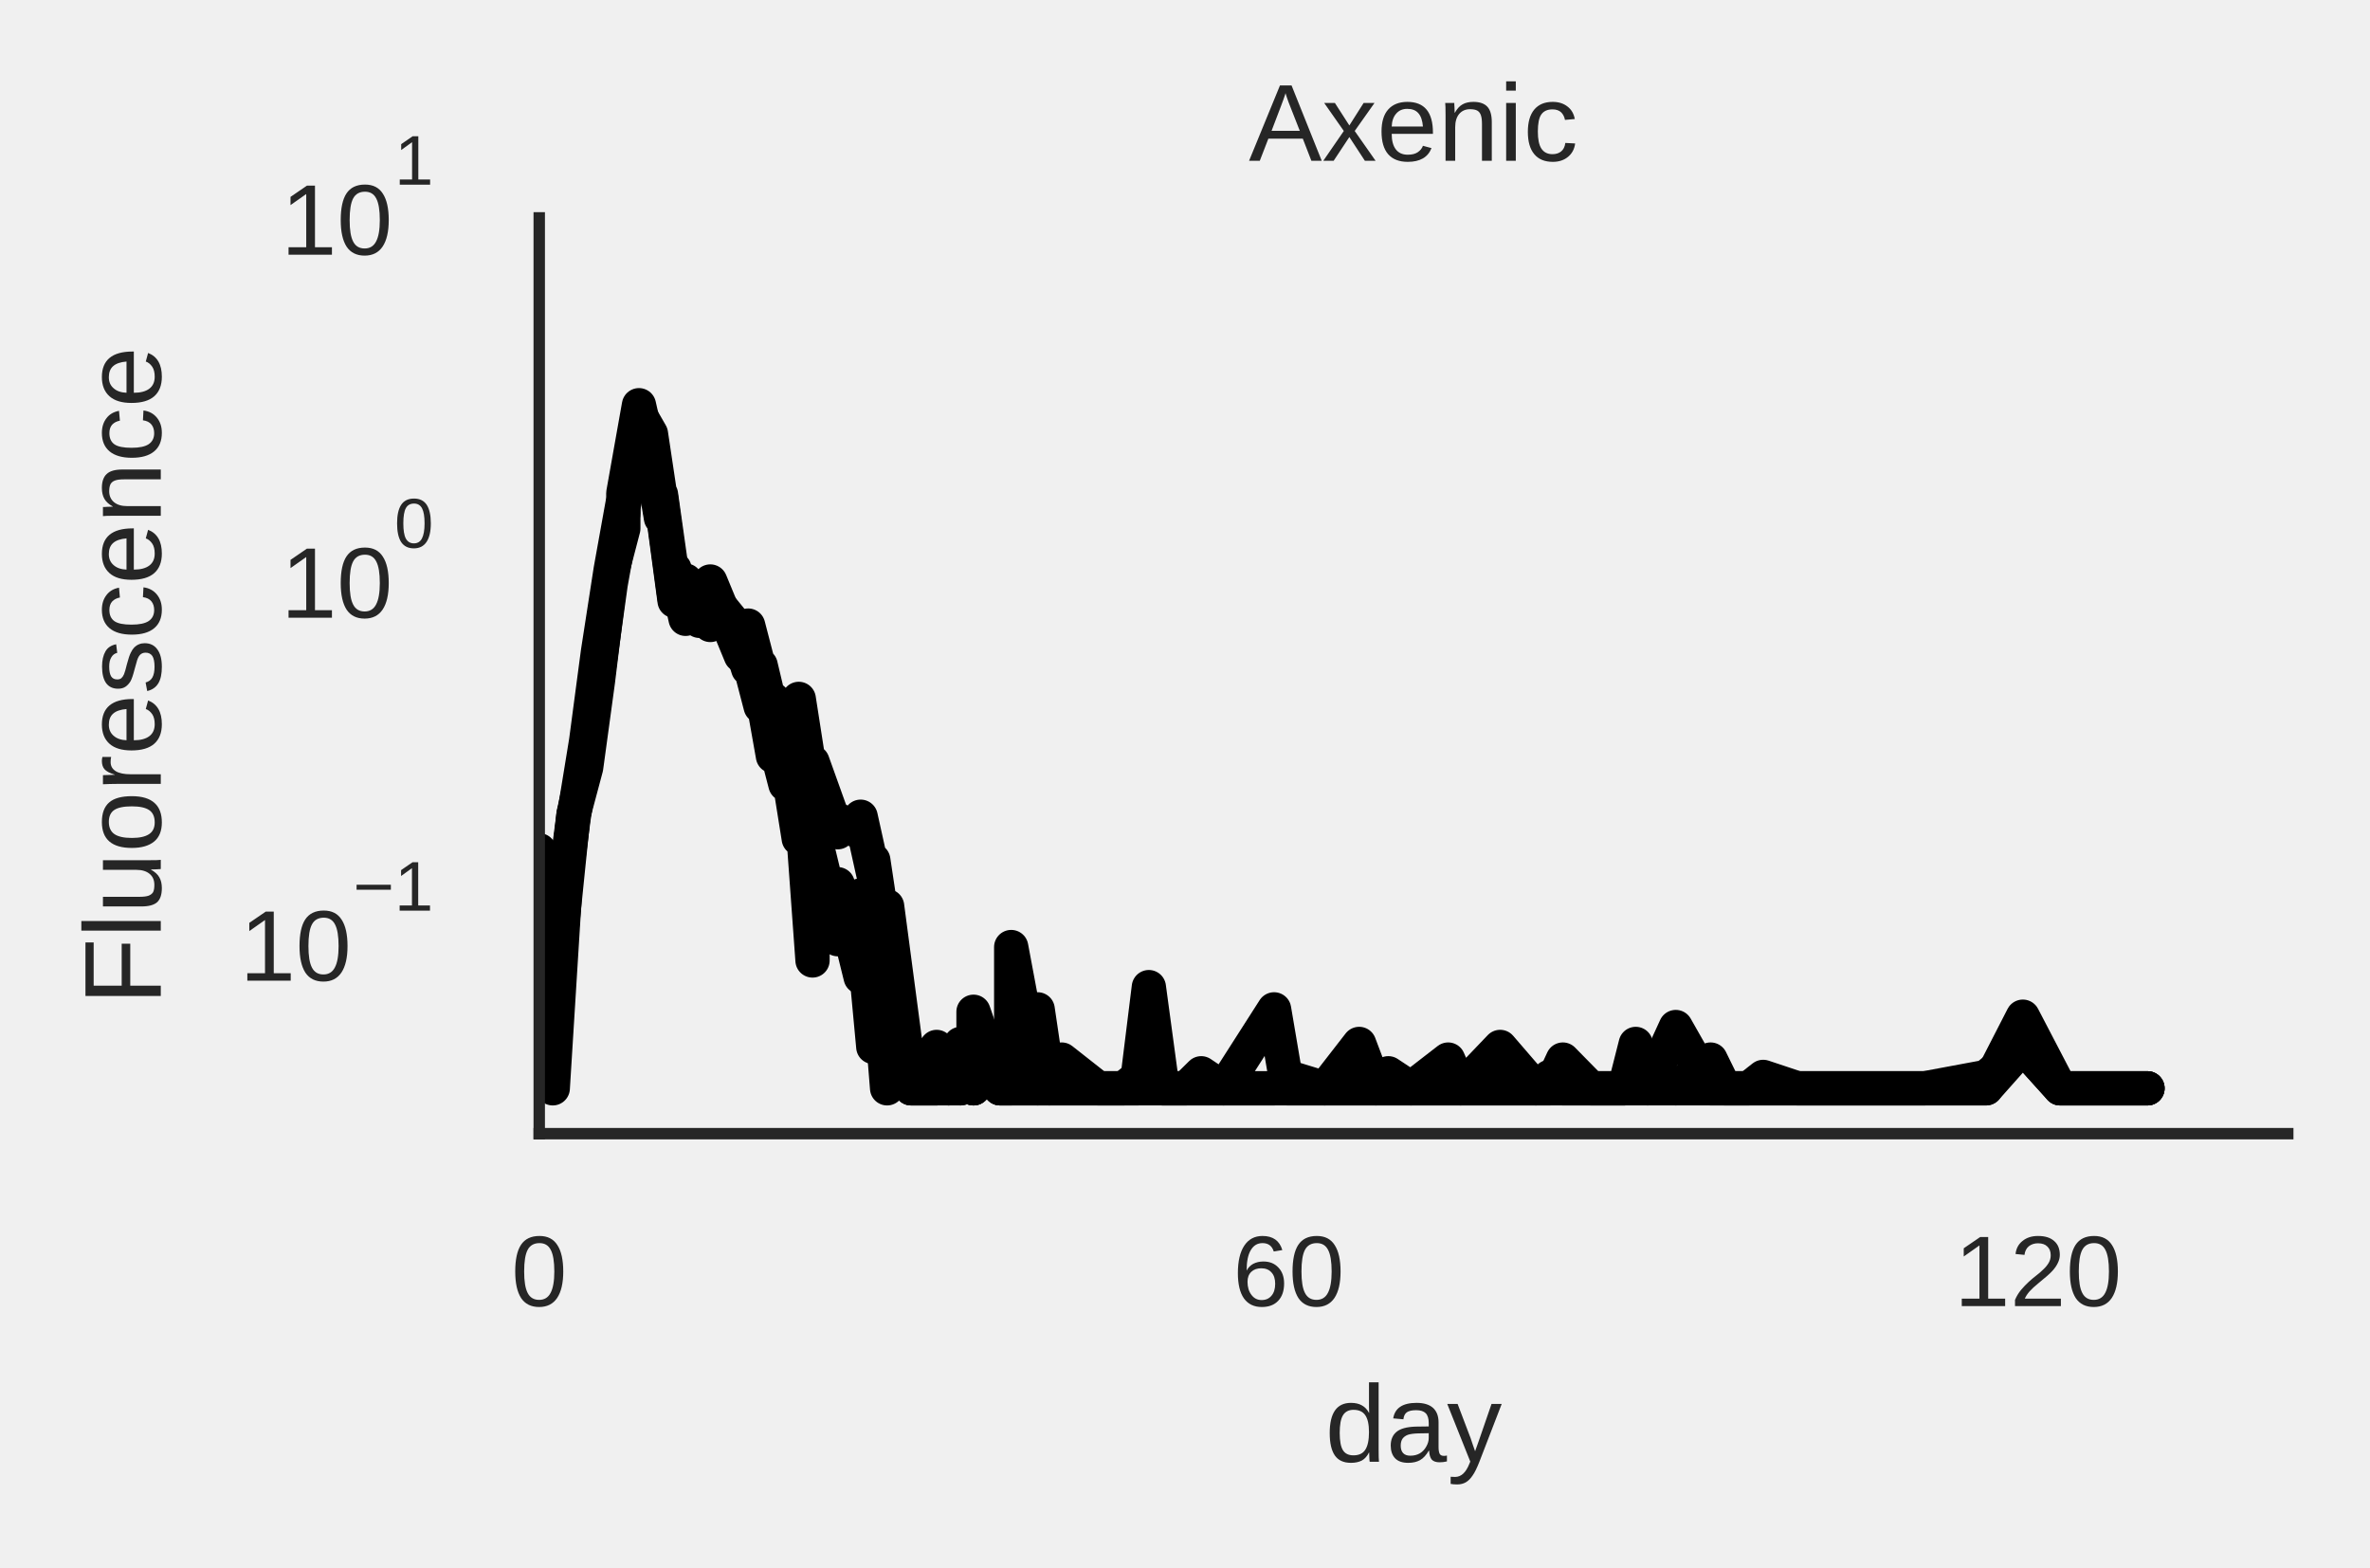
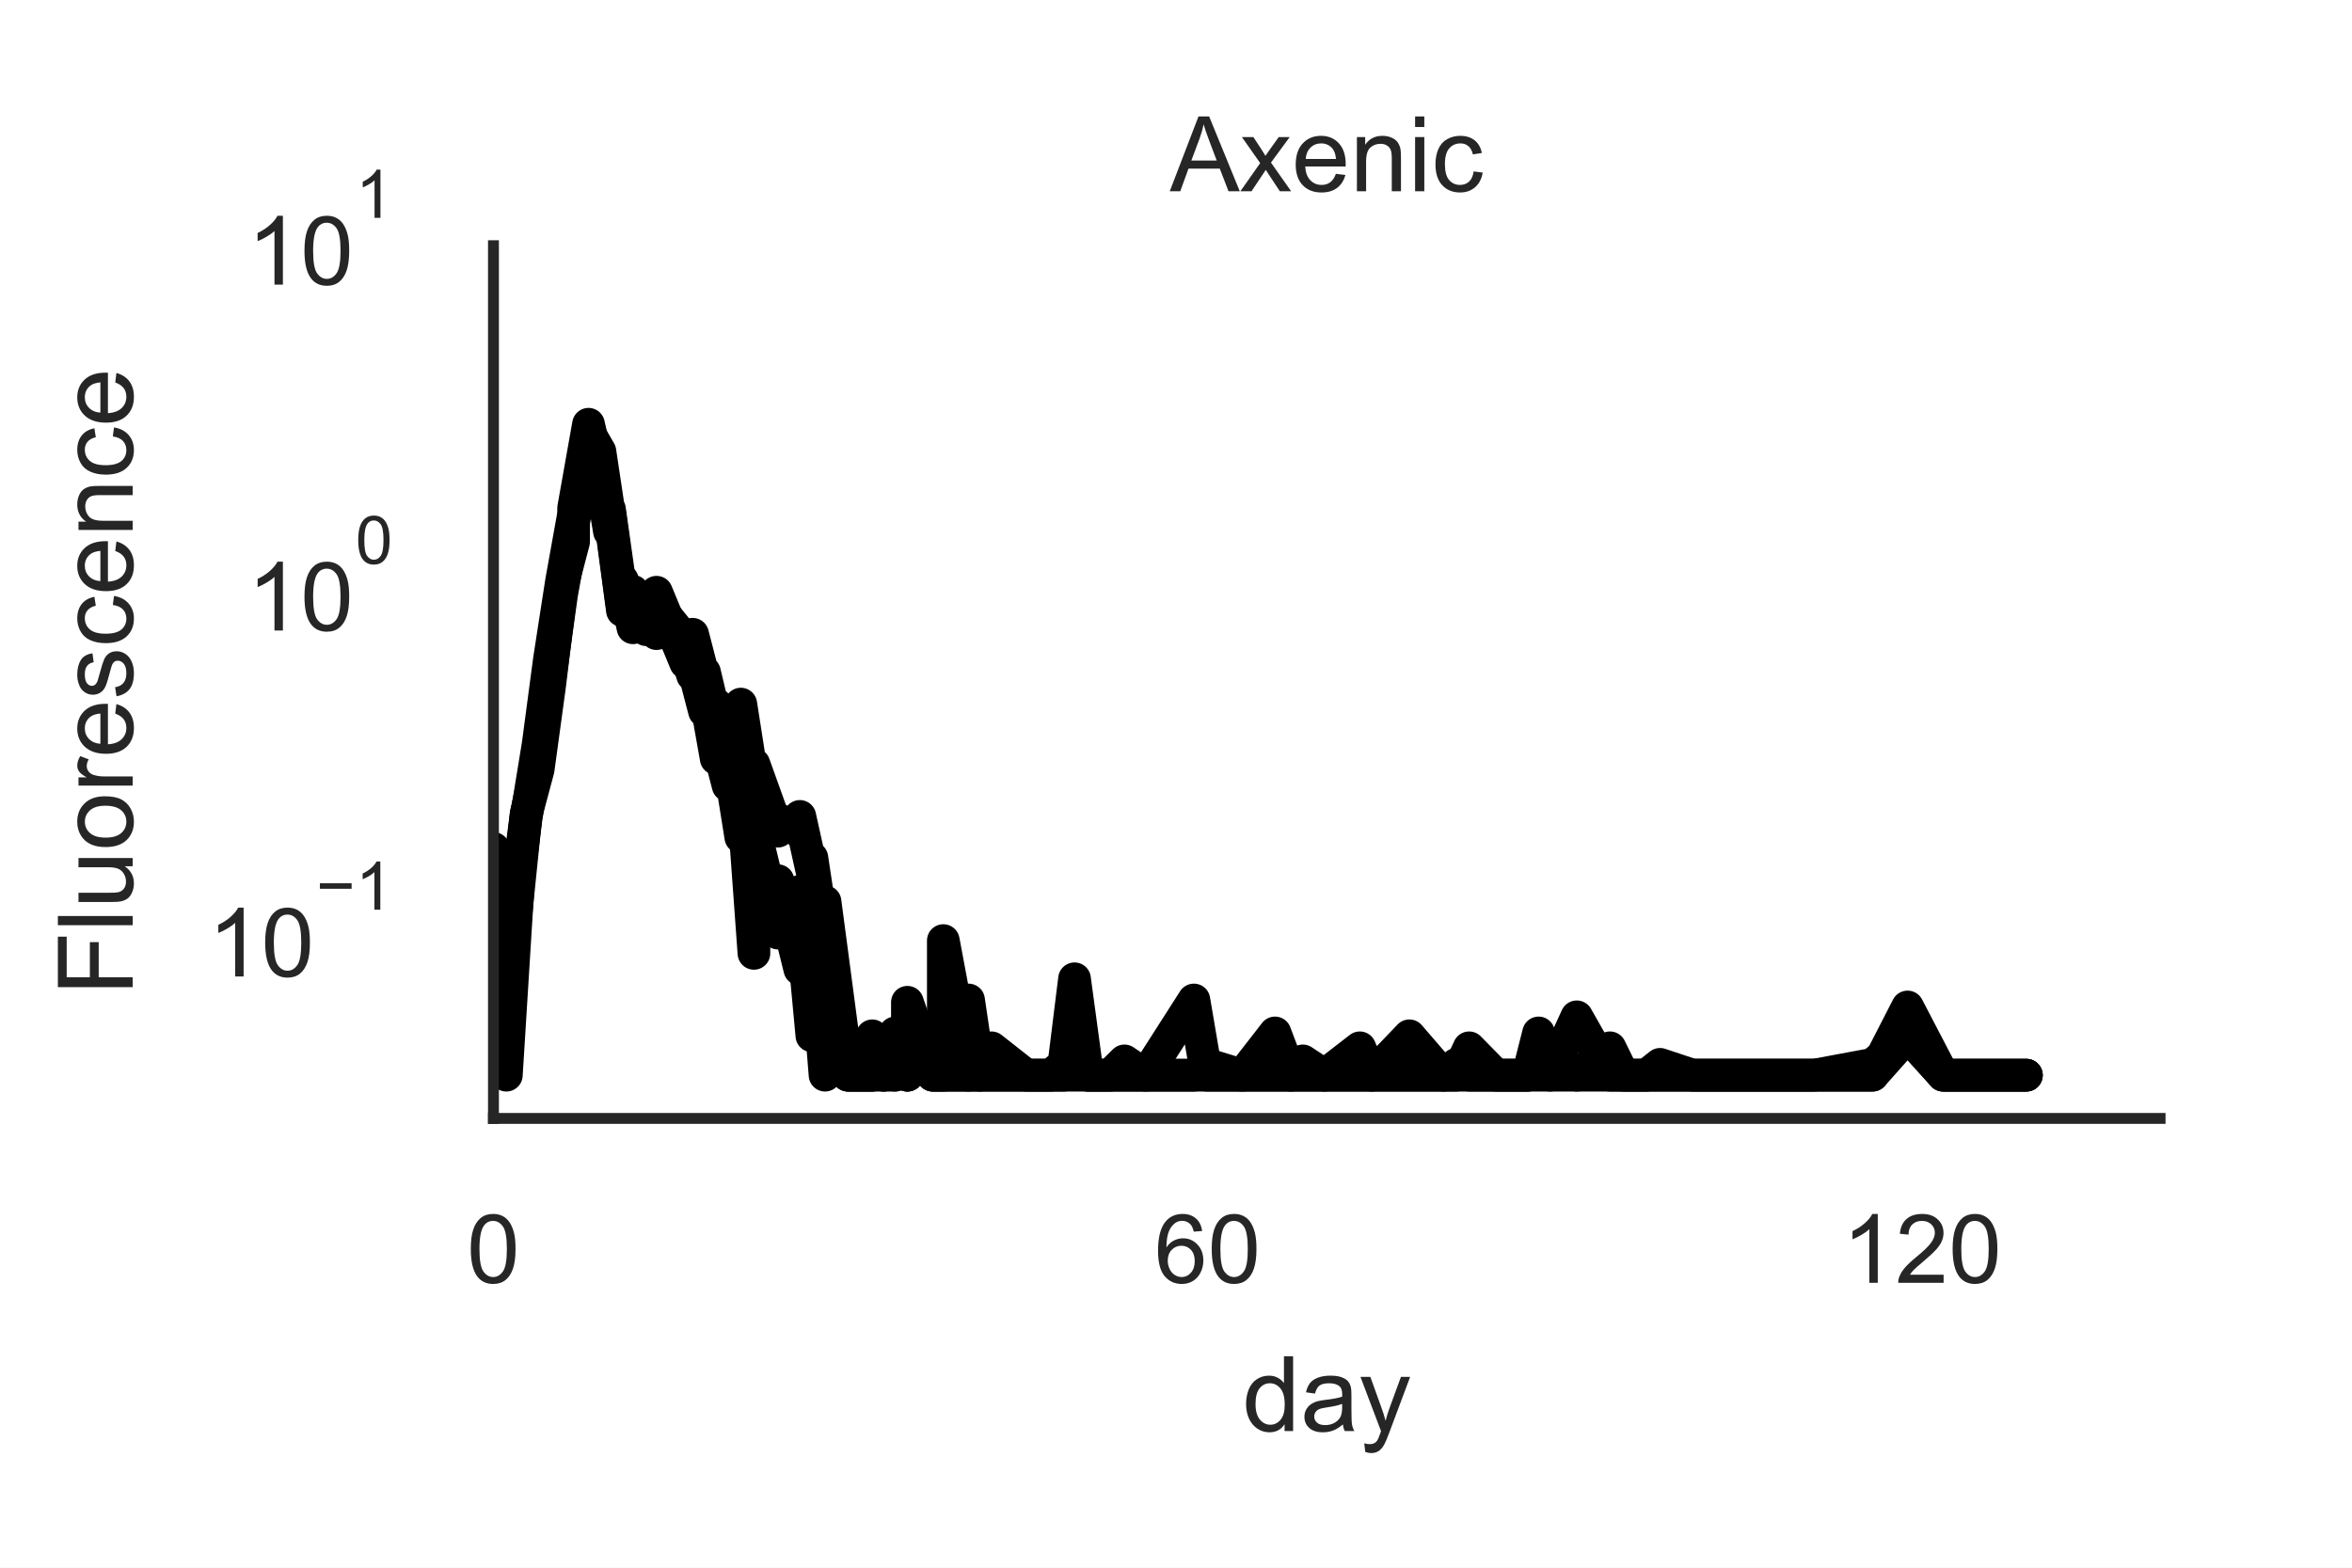
- <svg xmlns="http://www.w3.org/2000/svg" width="207.461pt" height="137.175pt" viewBox="0 0 207.461 137.175" version="1.1">
+ <svg xmlns="http://www.w3.org/2000/svg" xmlns:xlink="http://www.w3.org/1999/xlink" width="216pt" height="144pt" viewBox="0 0 216 144" version="1.1">
  <defs>
    <style type="text/css">*{stroke-linejoin: round; stroke-linecap: butt}</style>
  </defs>
  <g id="figure_1">
    <g id="patch_1">
-       <path d="M 0 137.175  L 207.461 137.175  L 207.461 0  L 0 0  L 0 137.175  z " style="fill: none" />
+       <path d="M 0 144  L 216 144  L 216 0  L 0 0  z " style="fill: #ffffff" />
    </g>
    <g id="axes_1">
      <g id="patch_2">
-         <path d="M 47.203 99.236  L 200.261 99.236  L 200.261 19.072  L 47.203 19.072  L 47.203 99.236  z " style="fill: none" />
+         <path d="M 45.318 102.732  L 198.376 102.732  L 198.376 22.568  L 45.318 22.568  z " style="fill: #ffffff" />
      </g>
      <g id="matplotlib.axis_1">
        <g id="xtick_1">
          <g id="text_1">
-             <text style="fill: #262626; font: 8.8px 'Arial', 'DejaVu Sans', 'Liberation Sans', 'Bitstream Vera Sans', sans-serif; text-anchor: middle" x="47.203" y="114.334" transform="rotate(-0 47.2035 114.3344)">0</text>
+             <g style="fill: #262626" transform="translate(42.87119 117.8309) scale(0.088 -0.088)">
+               <defs>
+                 <path id="ArialMT-30" d="M 266 2259  Q 266 3072 433 3567  Q 600 4063 929 4331  Q 1259 4600 1759 4600  Q 2128 4600 2406 4451  Q 2684 4303 2865 4023  Q 3047 3744 3150 3342  Q 3253 2941 3253 2259  Q 3253 1453 3087 958  Q 2922 463 2592 192  Q 2263 -78 1759 -78  Q 1097 -78 719 397  Q 266 969 266 2259  z M 844 2259  Q 844 1131 1108 757  Q 1372 384 1759 384  Q 2147 384 2411 759  Q 2675 1134 2675 2259  Q 2675 3391 2411 3762  Q 2147 4134 1753 4134  Q 1366 4134 1134 3806  Q 844 3388 844 2259  z " transform="scale(0.015625)" />
+               </defs>
+               <use xlink:href="#ArialMT-30" />
+             </g>
          </g>
        </g>
        <g id="xtick_2">
          <g id="text_2">
-             <text style="fill: #262626; font: 8.8px 'Arial', 'DejaVu Sans', 'Liberation Sans', 'Bitstream Vera Sans', sans-serif; text-anchor: middle" x="112.8" y="114.334" transform="rotate(-0 112.7997 114.3344)">60</text>
+             <g style="fill: #262626" transform="translate(106.0206 117.8309) scale(0.088 -0.088)">
+               <defs>
+                 <path id="ArialMT-36" d="M 3184 3459  L 2625 3416  Q 2550 3747 2413 3897  Q 2184 4138 1850 4138  Q 1581 4138 1378 3988  Q 1113 3794 959 3422  Q 806 3050 800 2363  Q 1003 2672 1297 2822  Q 1591 2972 1913 2972  Q 2475 2972 2870 2558  Q 3266 2144 3266 1488  Q 3266 1056 3080 686  Q 2894 316 2569 119  Q 2244 -78 1831 -78  Q 1128 -78 684 439  Q 241 956 241 2144  Q 241 3472 731 4075  Q 1159 4600 1884 4600  Q 2425 4600 2770 4297  Q 3116 3994 3184 3459  z M 888 1484  Q 888 1194 1011 928  Q 1134 663 1356 523  Q 1578 384 1822 384  Q 2178 384 2434 671  Q 2691 959 2691 1453  Q 2691 1928 2437 2201  Q 2184 2475 1800 2475  Q 1419 2475 1153 2201  Q 888 1928 888 1484  z " transform="scale(0.015625)" />
+               </defs>
+               <use xlink:href="#ArialMT-36" />
+               <use xlink:href="#ArialMT-30" x="55.615" />
+             </g>
          </g>
        </g>
        <g id="xtick_3">
          <g id="text_3">
-             <text style="fill: #262626; font: 8.8px 'Arial', 'DejaVu Sans', 'Liberation Sans', 'Bitstream Vera Sans', sans-serif; text-anchor: middle" x="178.396" y="114.334" transform="rotate(-0 178.3959 114.3344)">120</text>
+             <g style="fill: #262626" transform="translate(169.1699 117.8309) scale(0.088 -0.088)">
+               <defs>
+                 <path id="ArialMT-31" d="M 2384 0  L 1822 0  L 1822 3584  Q 1619 3391 1289 3197  Q 959 3003 697 2906  L 697 3450  Q 1169 3672 1522 3987  Q 1875 4303 2022 4600  L 2384 4600  L 2384 0  z " transform="scale(0.015625)" />
+                 <path id="ArialMT-32" d="M 3222 541  L 3222 0  L 194 0  Q 188 203 259 391  Q 375 700 629 1000  Q 884 1300 1366 1694  Q 2113 2306 2375 2664  Q 2638 3022 2638 3341  Q 2638 3675 2398 3904  Q 2159 4134 1775 4134  Q 1369 4134 1125 3890  Q 881 3647 878 3216  L 300 3275  Q 359 3922 746 4261  Q 1134 4600 1788 4600  Q 2447 4600 2831 4234  Q 3216 3869 3216 3328  Q 3216 3053 3103 2787  Q 2991 2522 2730 2228  Q 2469 1934 1863 1422  Q 1356 997 1212 845  Q 1069 694 975 541  L 3222 541  z " transform="scale(0.015625)" />
+               </defs>
+               <use xlink:href="#ArialMT-31" />
+               <use xlink:href="#ArialMT-32" x="55.615" />
+               <use xlink:href="#ArialMT-30" x="111.23" />
+             </g>
          </g>
        </g>
        <g id="text_4">
-           <text style="fill: #262626; font: 9.6px 'Arial', 'DejaVu Sans', 'Liberation Sans', 'Bitstream Vera Sans', sans-serif; text-anchor: middle" x="123.732" y="127.955" transform="rotate(-0 123.7324 127.9549)">day</text>
+           <g style="fill: #262626" transform="translate(114.1084 131.4514) scale(0.096 -0.096)">
+             <defs>
+               <path id="ArialMT-64" d="M 2575 0  L 2575 419  Q 2259 -75 1647 -75  Q 1250 -75 917 144  Q 584 363 401 755  Q 219 1147 219 1656  Q 219 2153 384 2558  Q 550 2963 881 3178  Q 1213 3394 1622 3394  Q 1922 3394 2156 3267  Q 2391 3141 2538 2938  L 2538 4581  L 3097 4581  L 3097 0  L 2575 0  z M 797 1656  Q 797 1019 1065 703  Q 1334 388 1700 388  Q 2069 388 2326 689  Q 2584 991 2584 1609  Q 2584 2291 2321 2609  Q 2059 2928 1675 2928  Q 1300 2928 1048 2622  Q 797 2316 797 1656  z " transform="scale(0.015625)" />
+               <path id="ArialMT-61" d="M 2588 409  Q 2275 144 1986 34  Q 1697 -75 1366 -75  Q 819 -75 525 192  Q 231 459 231 875  Q 231 1119 342 1320  Q 453 1522 633 1644  Q 813 1766 1038 1828  Q 1203 1872 1538 1913  Q 2219 1994 2541 2106  Q 2544 2222 2544 2253  Q 2544 2597 2384 2738  Q 2169 2928 1744 2928  Q 1347 2928 1158 2789  Q 969 2650 878 2297  L 328 2372  Q 403 2725 575 2942  Q 747 3159 1072 3276  Q 1397 3394 1825 3394  Q 2250 3394 2515 3294  Q 2781 3194 2906 3042  Q 3031 2891 3081 2659  Q 3109 2516 3109 2141  L 3109 1391  Q 3109 606 3145 398  Q 3181 191 3288 0  L 2700 0  Q 2613 175 2588 409  z M 2541 1666  Q 2234 1541 1622 1453  Q 1275 1403 1131 1340  Q 988 1278 909 1158  Q 831 1038 831 891  Q 831 666 1001 516  Q 1172 366 1500 366  Q 1825 366 2078 508  Q 2331 650 2450 897  Q 2541 1088 2541 1459  L 2541 1666  z " transform="scale(0.015625)" />
+               <path id="ArialMT-79" d="M 397 -1278  L 334 -750  Q 519 -800 656 -800  Q 844 -800 956 -737  Q 1069 -675 1141 -563  Q 1194 -478 1313 -144  Q 1328 -97 1363 -6  L 103 3319  L 709 3319  L 1400 1397  Q 1534 1031 1641 628  Q 1738 1016 1872 1384  L 2581 3319  L 3144 3319  L 1881 -56  Q 1678 -603 1566 -809  Q 1416 -1088 1222 -1217  Q 1028 -1347 759 -1347  Q 597 -1347 397 -1278  z " transform="scale(0.015625)" />
+             </defs>
+             <use xlink:href="#ArialMT-64" />
+             <use xlink:href="#ArialMT-61" x="55.615" />
+             <use xlink:href="#ArialMT-79" x="111.23" />
+           </g>
        </g>
      </g>
      <g id="matplotlib.axis_2">
        <g id="ytick_1">
          <g id="text_5">
-             <g style="fill: #262626" transform="translate(20.9795 86.28413)">
-               <text>
-                 <tspan style="font: 8.8px 'Arial'" x="0 4.892" y="-0.437">10</tspan>
-                 <tspan style="font: 6.16px 'Arial'" x="9.938 13.534" y="-6.57">−1</tspan>
-               </text>
+             <g style="fill: #262626" transform="translate(19.094 89.78063) scale(0.088 -0.088)">
+               <defs>
+                 <path id="ArialMT-2212" d="M 3381 1997  L 356 1997  L 356 2522  L 3381 2522  L 3381 1997  z " transform="scale(0.015625)" />
+               </defs>
+               <use xlink:href="#ArialMT-31" transform="translate(0 0.99375)" />
+               <use xlink:href="#ArialMT-30" transform="translate(55.61523 0.99375)" />
+               <use xlink:href="#ArialMT-2212" transform="translate(112.9728 70.6875) scale(0.7)" />
+               <use xlink:href="#ArialMT-31" transform="translate(153.8517 70.6875) scale(0.7)" />
            </g>
          </g>
        </g>
        <g id="ytick_2">
          <g id="text_6">
-             <g style="fill: #262626" transform="translate(24.5875 54.50931)">
-               <text>
-                 <tspan style="font: 8.8px 'Arial'" x="0 4.892" y="-0.437">10</tspan>
-                 <tspan style="font: 6.16px 'Arial'" x="9.938" y="-6.57">0</tspan>
-               </text>
+             <g style="fill: #262626" transform="translate(22.702 58.00581) scale(0.088 -0.088)">
+               <use xlink:href="#ArialMT-31" transform="translate(0 0.99375)" />
+               <use xlink:href="#ArialMT-30" transform="translate(55.61523 0.99375)" />
+               <use xlink:href="#ArialMT-30" transform="translate(112.9728 70.6875) scale(0.7)" />
            </g>
          </g>
        </g>
        <g id="ytick_3">
          <g id="text_7">
-             <g style="fill: #262626" transform="translate(24.5875 22.7345)">
-               <text>
-                 <tspan style="font: 8.8px 'Arial'" x="0 4.892" y="-0.437">10</tspan>
-                 <tspan style="font: 6.16px 'Arial'" x="9.938" y="-6.57">1</tspan>
-               </text>
+             <g style="fill: #262626" transform="translate(22.702 26.231) scale(0.088 -0.088)">
+               <use xlink:href="#ArialMT-31" transform="translate(0 0.99375)" />
+               <use xlink:href="#ArialMT-30" transform="translate(55.61523 0.99375)" />
+               <use xlink:href="#ArialMT-31" transform="translate(112.9728 70.6875) scale(0.7)" />
            </g>
          </g>
        </g>
        <g id="ytick_4" />
        <g id="ytick_5" />
        <g id="ytick_6" />
        <g id="ytick_7" />
        <g id="ytick_8" />
        <g id="ytick_9" />
        <g id="ytick_10" />
        <g id="ytick_11" />
        <g id="ytick_12" />
        <g id="ytick_13" />
        <g id="ytick_14" />
        <g id="ytick_15" />
        <g id="ytick_16" />
        <g id="ytick_17" />
        <g id="ytick_18" />
        <g id="ytick_19" />
        <g id="ytick_20" />
        <g id="ytick_21" />
        <g id="ytick_22" />
        <g id="ytick_23" />
        <g id="ytick_24" />
        <g id="ytick_25" />
        <g id="ytick_26" />
        <g id="text_8">
-           <text style="fill: #262626; font: 9.6px 'Arial', 'DejaVu Sans', 'Liberation Sans', 'Bitstream Vera Sans', sans-serif; text-anchor: middle" x="14.072" y="59.154" transform="rotate(-90 14.0715 59.1535)">Fluorescence</text>
+           <g style="fill: #262626" transform="translate(12.186 91.462) rotate(-90) scale(0.096 -0.096)">
+             <defs>
+               <path id="ArialMT-46" d="M 525 0  L 525 4581  L 3616 4581  L 3616 4041  L 1131 4041  L 1131 2622  L 3281 2622  L 3281 2081  L 1131 2081  L 1131 0  L 525 0  z " transform="scale(0.015625)" />
+               <path id="ArialMT-6c" d="M 409 0  L 409 4581  L 972 4581  L 972 0  L 409 0  z " transform="scale(0.015625)" />
+               <path id="ArialMT-75" d="M 2597 0  L 2597 488  Q 2209 -75 1544 -75  Q 1250 -75 995 37  Q 741 150 617 320  Q 494 491 444 738  Q 409 903 409 1263  L 409 3319  L 972 3319  L 972 1478  Q 972 1038 1006 884  Q 1059 663 1231 536  Q 1403 409 1656 409  Q 1909 409 2131 539  Q 2353 669 2445 892  Q 2538 1116 2538 1541  L 2538 3319  L 3100 3319  L 3100 0  L 2597 0  z " transform="scale(0.015625)" />
+               <path id="ArialMT-6f" d="M 213 1659  Q 213 2581 725 3025  Q 1153 3394 1769 3394  Q 2453 3394 2887 2945  Q 3322 2497 3322 1706  Q 3322 1066 3130 698  Q 2938 331 2570 128  Q 2203 -75 1769 -75  Q 1072 -75 642 372  Q 213 819 213 1659  z M 791 1659  Q 791 1022 1069 705  Q 1347 388 1769 388  Q 2188 388 2466 706  Q 2744 1025 2744 1678  Q 2744 2294 2464 2611  Q 2184 2928 1769 2928  Q 1347 2928 1069 2612  Q 791 2297 791 1659  z " transform="scale(0.015625)" />
+               <path id="ArialMT-72" d="M 416 0  L 416 3319  L 922 3319  L 922 2816  Q 1116 3169 1280 3281  Q 1444 3394 1641 3394  Q 1925 3394 2219 3213  L 2025 2691  Q 1819 2813 1613 2813  Q 1428 2813 1281 2702  Q 1134 2591 1072 2394  Q 978 2094 978 1738  L 978 0  L 416 0  z " transform="scale(0.015625)" />
+               <path id="ArialMT-65" d="M 2694 1069  L 3275 997  Q 3138 488 2766 206  Q 2394 -75 1816 -75  Q 1088 -75 661 373  Q 234 822 234 1631  Q 234 2469 665 2931  Q 1097 3394 1784 3394  Q 2450 3394 2872 2941  Q 3294 2488 3294 1666  Q 3294 1616 3291 1516  L 816 1516  Q 847 969 1125 678  Q 1403 388 1819 388  Q 2128 388 2347 550  Q 2566 713 2694 1069  z M 847 1978  L 2700 1978  Q 2663 2397 2488 2606  Q 2219 2931 1791 2931  Q 1403 2931 1139 2672  Q 875 2413 847 1978  z " transform="scale(0.015625)" />
+               <path id="ArialMT-73" d="M 197 991  L 753 1078  Q 800 744 1014 566  Q 1228 388 1613 388  Q 2000 388 2187 545  Q 2375 703 2375 916  Q 2375 1106 2209 1216  Q 2094 1291 1634 1406  Q 1016 1563 777 1677  Q 538 1791 414 1992  Q 291 2194 291 2438  Q 291 2659 392 2848  Q 494 3038 669 3163  Q 800 3259 1026 3326  Q 1253 3394 1513 3394  Q 1903 3394 2198 3281  Q 2494 3169 2634 2976  Q 2775 2784 2828 2463  L 2278 2388  Q 2241 2644 2061 2787  Q 1881 2931 1553 2931  Q 1166 2931 1000 2803  Q 834 2675 834 2503  Q 834 2394 903 2306  Q 972 2216 1119 2156  Q 1203 2125 1616 2013  Q 2213 1853 2448 1751  Q 2684 1650 2818 1456  Q 2953 1263 2953 975  Q 2953 694 2789 445  Q 2625 197 2315 61  Q 2006 -75 1616 -75  Q 969 -75 630 194  Q 291 463 197 991  z " transform="scale(0.015625)" />
+               <path id="ArialMT-63" d="M 2588 1216  L 3141 1144  Q 3050 572 2676 248  Q 2303 -75 1759 -75  Q 1078 -75 664 370  Q 250 816 250 1647  Q 250 2184 428 2587  Q 606 2991 970 3192  Q 1334 3394 1763 3394  Q 2303 3394 2647 3120  Q 2991 2847 3088 2344  L 2541 2259  Q 2463 2594 2264 2762  Q 2066 2931 1784 2931  Q 1359 2931 1093 2626  Q 828 2322 828 1663  Q 828 994 1084 691  Q 1341 388 1753 388  Q 2084 388 2306 591  Q 2528 794 2588 1216  z " transform="scale(0.015625)" />
+               <path id="ArialMT-6e" d="M 422 0  L 422 3319  L 928 3319  L 928 2847  Q 1294 3394 1984 3394  Q 2284 3394 2536 3286  Q 2788 3178 2913 3003  Q 3038 2828 3088 2588  Q 3119 2431 3119 2041  L 3119 0  L 2556 0  L 2556 2019  Q 2556 2363 2490 2533  Q 2425 2703 2258 2804  Q 2091 2906 1866 2906  Q 1506 2906 1245 2678  Q 984 2450 984 1813  L 984 0  L 422 0  z " transform="scale(0.015625)" />
+             </defs>
+             <use xlink:href="#ArialMT-46" />
+             <use xlink:href="#ArialMT-6c" x="61.084" />
+             <use xlink:href="#ArialMT-75" x="83.301" />
+             <use xlink:href="#ArialMT-6f" x="138.916" />
+             <use xlink:href="#ArialMT-72" x="194.531" />
+             <use xlink:href="#ArialMT-65" x="227.832" />
+             <use xlink:href="#ArialMT-73" x="283.447" />
+             <use xlink:href="#ArialMT-63" x="333.447" />
+             <use xlink:href="#ArialMT-65" x="383.447" />
+             <use xlink:href="#ArialMT-6e" x="439.062" />
+             <use xlink:href="#ArialMT-63" x="494.678" />
+             <use xlink:href="#ArialMT-65" x="544.678" />
+           </g>
        </g>
      </g>
      <g id="line2d_1">
-         <path d="M 47.203 79.877  L 48.386 95.266  L 49.57 76.222  L 50.207 71.308  L 51.308 67.187  L 52.343 59.607  L 53.457 50.492  L 54.563 46.262  L 54.563 45.132  L 54.563 44.482  L 55.932 37.145  L 56.981 38.679  L 57.858 45.105  L 57.858 44.587  L 57.858 43.516  L 59.049 52.362  L 59.049 51.295  L 59.049 49.81  L 60.014 54.169  L 60.014 52.896  L 60.014 51.937  L 61.231 53.285  L 61.231 53.22  L 61.231 52.393  L 62.177 52.705  L 62.177 52.673  L 62.177 51.997  L 64.85 55.284  L 65.491 56.962  L 65.491 56.229  L 65.491 54.761  L 66.584 58.971  L 66.584 58.725  L 66.584 58.245  L 67.661 62.785  L 67.661 61.622  L 67.661 61.207  L 68.753 63.456  L 68.753 63.388  L 68.753 62.916  L 69.92 62.883  L 69.92 62.589  L 69.92 61.178  L 71.125 68.915  L 71.125 67.693  L 71.125 66.7  L 73.331 72.85  L 73.331 72.122  L 73.331 71.741  L 75.338 72.919  L 75.338 71.554  L 75.338 71.492  L 76.445 76.485  L 76.445 76.135  L 76.445 75.299  L 77.654 83.329  L 77.654 82.76  L 77.654 79.323  L 79.765 95.266  L 81.178 95.266  L 81.989 95.266  L 81.989 92.75  L 81.989 91.645  L 83.04 95.266  L 83.04 95.266  L 83.04 92.75  L 84.086 95.266  L 84.086 95.266  L 84.086 92.75  L 85.217 95.266  L 85.217 95.266  L 85.217 92.75  L 87.548 95.266  L 88.517 95.266  L 88.517 95.266  L 88.517 82.9  L 90.834 95.266  L 90.834 95.266  L 90.834 88.355  L 91.857 95.266  L 92.94 92.75  L 96.137 95.266  L 98.362 95.266  L 99.592 95.266  L 100.566 91.645  L 101.766 95.266  L 103.817 95.266  L 105.149 95.266  L 107.108 95.266  L 111.529 88.355  L 112.703 95.266  L 115.962 95.266  L 118.978 95.266  L 120.445 95.266  L 121.528 95.266  L 123.516 95.266  L 126.766 95.266  L 127.853 95.266  L 131.319 95.266  L 134.441 95.266  L 135.637 95.266  L 136.806 92.75  L 139.277 95.266  L 142.2 95.266  L 143.187 95.266  L 144.23 95.266  L 146.691 95.266  L 149.739 92.75  L 150.974 95.266  L 153.07 95.266  L 154.342 94.268  L 157.341 95.266  L 164.965 95.266  L 168.495 95.266  L 173.854 94.268  L 177.072 91.645  L 180.339 95.266  L 187.981 95.266  " clip-path="url(#p5844c5c6a2)" style="fill: none; stroke: #000000; stroke-width: 3; stroke-linecap: round" />
+         <path d="M 45.318 83.374  L 46.501 98.762  L 47.684 79.718  L 48.321 74.805  L 49.422 70.684  L 50.458 63.104  L 51.572 53.989  L 52.678 49.759  L 52.678 48.628  L 52.678 47.978  L 54.047 40.641  L 55.096 42.176  L 55.973 48.601  L 55.973 48.083  L 55.973 47.012  L 57.163 55.858  L 57.163 54.792  L 57.163 53.306  L 58.129 57.666  L 58.129 56.392  L 58.129 55.434  L 59.345 56.782  L 59.345 56.716  L 59.345 55.889  L 60.291 56.201  L 60.291 56.17  L 60.291 55.493  L 62.964 58.781  L 63.605 60.458  L 63.605 59.726  L 63.605 58.258  L 64.698 62.468  L 64.698 62.221  L 64.698 61.741  L 65.775 66.281  L 65.775 65.119  L 65.775 64.703  L 66.868 66.953  L 66.868 66.884  L 66.868 66.413  L 68.034 66.38  L 68.034 66.086  L 68.034 64.674  L 69.239 72.411  L 69.239 71.189  L 69.239 70.197  L 71.446 76.347  L 71.446 75.619  L 71.446 75.237  L 73.453 76.415  L 73.453 75.05  L 73.453 74.989  L 74.56 79.981  L 74.56 79.632  L 74.56 78.795  L 75.769 86.825  L 75.769 86.256  L 75.769 82.819  L 77.88 98.762  L 79.293 98.762  L 80.104 98.762  L 80.104 96.246  L 80.104 95.142  L 81.154 98.762  L 81.154 98.762  L 81.154 96.246  L 82.201 98.762  L 82.201 98.762  L 82.201 96.246  L 83.332 98.762  L 83.332 98.762  L 83.332 96.246  L 85.663 98.762  L 86.631 98.762  L 86.631 98.762  L 86.631 86.396  L 88.949 98.762  L 88.949 98.762  L 88.949 91.852  L 89.972 98.762  L 91.055 96.246  L 94.252 98.762  L 96.477 98.762  L 97.706 98.762  L 98.681 95.142  L 99.881 98.762  L 101.932 98.762  L 103.264 98.762  L 105.222 98.762  L 109.643 91.852  L 110.818 98.762  L 114.076 98.762  L 117.093 98.762  L 118.559 98.762  L 119.643 98.762  L 121.63 98.762  L 124.881 98.762  L 125.967 98.762  L 129.434 98.762  L 132.556 98.762  L 133.751 98.762  L 134.921 96.246  L 137.392 98.762  L 140.315 98.762  L 141.301 98.762  L 142.344 98.762  L 144.806 98.762  L 147.853 96.246  L 149.088 98.762  L 151.184 98.762  L 152.456 97.764  L 155.456 98.762  L 163.079 98.762  L 166.609 98.762  L 171.969 97.764  L 175.186 95.142  L 178.454 98.762  L 186.095 98.762  " clip-path="url(#p39ccf09e40)" style="fill: none; stroke: #000000; stroke-width: 3; stroke-linecap: round" />
      </g>
      <g id="line2d_2">
-         <path d="M 47.203 88.566  L 48.386 89.218  L 49.57 77.494  L 50.207 71.248  L 51.308 66.271  L 52.343 59.121  L 53.457 51.111  L 54.563 44.951  L 54.563 44.096  L 54.563 43.869  L 55.932 36.154  L 56.981 37.977  L 57.858 43.828  L 57.858 43.622  L 57.858 43.282  L 59.049 51.715  L 59.049 51.583  L 59.049 51.367  L 60.014 50.929  L 60.014 50.888  L 60.014 50.819  L 61.231 53.22  L 61.231 52.209  L 61.231 51.937  L 62.177 52.408  L 62.177 51.952  L 62.177 50.902  L 64.85 57.376  L 65.491 56.77  L 65.491 56.435  L 65.491 55.38  L 66.584 60.832  L 66.584 59.607  L 66.584 59.071  L 67.661 64.906  L 67.661 64.418  L 67.661 63.388  L 68.753 67.369  L 68.753 67.323  L 68.753 64.717  L 69.92 69.922  L 69.92 69.703  L 69.92 67.693  L 71.125 77.211  L 71.125 75.462  L 71.125 74.357  L 73.331 82.213  L 73.331 79.764  L 73.331 79.542  L 75.338 83.923  L 75.338 81.559  L 75.338 79.764  L 76.445 91.645  L 76.445 86.408  L 76.445 79.653  L 77.654 92.75  L 77.654 88.355  L 77.654 87.543  L 79.765 95.266  L 81.178 95.266  L 81.989 95.266  L 81.989 95.266  L 81.989 94.592  L 83.04 95.266  L 83.04 95.266  L 83.04 92.75  L 84.086 93.04  L 84.086 92.75  L 84.086 91.382  L 85.217 95.266  L 85.217 91.645  L 85.217 91.645  L 87.548 95.266  L 88.517 95.266  L 88.517 95.266  L 88.517 95.266  L 90.834 95.266  L 90.834 95.266  L 90.834 95.266  L 91.857 95.266  L 92.94 95.266  L 96.137 95.266  L 98.362 95.266  L 99.592 94.268  L 100.566 86.408  L 101.766 95.266  L 103.817 95.266  L 105.149 93.95  L 107.108 95.266  L 111.529 95.266  L 112.703 94.268  L 115.962 95.266  L 118.978 95.266  L 120.445 95.266  L 121.528 95.266  L 123.516 95.266  L 126.766 95.266  L 127.853 95.266  L 131.319 95.266  L 134.441 95.266  L 135.637 95.266  L 136.806 95.266  L 139.277 95.266  L 142.2 95.266  L 143.187 94.268  L 144.23 95.266  L 146.691 89.902  L 149.739 95.266  L 150.974 95.266  L 153.07 95.266  L 154.342 95.266  L 157.341 95.266  L 164.965 95.266  L 168.495 95.266  L 173.854 95.266  L 177.072 88.997  L 180.339 95.266  L 187.981 95.266  " clip-path="url(#p5844c5c6a2)" style="fill: none; stroke: #000000; stroke-width: 3; stroke-linecap: round" />
+         <path d="M 45.318 92.062  L 46.501 92.714  L 47.684 80.99  L 48.321 74.744  L 49.422 69.768  L 50.458 62.618  L 51.572 54.608  L 52.678 48.447  L 52.678 47.592  L 52.678 47.366  L 54.047 39.65  L 55.096 41.474  L 55.973 47.324  L 55.973 47.118  L 55.973 46.779  L 57.163 55.211  L 57.163 55.08  L 57.163 54.863  L 58.129 54.426  L 58.129 54.384  L 58.129 54.315  L 59.345 56.716  L 59.345 55.705  L 59.345 55.434  L 60.291 55.904  L 60.291 55.449  L 60.291 54.398  L 62.964 60.873  L 63.605 60.266  L 63.605 59.931  L 63.605 58.876  L 64.698 64.328  L 64.698 63.104  L 64.698 62.568  L 65.775 68.403  L 65.775 67.915  L 65.775 66.884  L 66.868 70.865  L 66.868 70.82  L 66.868 68.213  L 68.034 73.418  L 68.034 73.2  L 68.034 71.189  L 69.239 80.708  L 69.239 78.958  L 69.239 77.854  L 71.446 85.71  L 71.446 83.261  L 71.446 83.038  L 73.453 87.419  L 73.453 85.056  L 73.453 83.261  L 74.56 95.142  L 74.56 89.905  L 74.56 83.149  L 75.769 96.246  L 75.769 91.852  L 75.769 91.04  L 77.88 98.762  L 79.293 98.762  L 80.104 98.762  L 80.104 98.762  L 80.104 98.089  L 81.154 98.762  L 81.154 98.762  L 81.154 96.246  L 82.201 96.537  L 82.201 96.246  L 82.201 94.879  L 83.332 98.762  L 83.332 95.142  L 83.332 95.142  L 85.663 98.762  L 86.631 98.762  L 86.631 98.762  L 86.631 98.762  L 88.949 98.762  L 88.949 98.762  L 88.949 98.762  L 89.972 98.762  L 91.055 98.762  L 94.252 98.762  L 96.477 98.762  L 97.706 97.764  L 98.681 89.905  L 99.881 98.762  L 101.932 98.762  L 103.264 97.447  L 105.222 98.762  L 109.643 98.762  L 110.818 97.764  L 114.076 98.762  L 117.093 98.762  L 118.559 98.762  L 119.643 98.762  L 121.63 98.762  L 124.881 98.762  L 125.967 98.762  L 129.434 98.762  L 132.556 98.762  L 133.751 98.762  L 134.921 98.762  L 137.392 98.762  L 140.315 98.762  L 141.301 97.764  L 142.344 98.762  L 144.806 93.399  L 147.853 98.762  L 149.088 98.762  L 151.184 98.762  L 152.456 98.762  L 155.456 98.762  L 163.079 98.762  L 166.609 98.762  L 171.969 98.762  L 175.186 92.494  L 178.454 98.762  L 186.095 98.762  " clip-path="url(#p39ccf09e40)" style="fill: none; stroke: #000000; stroke-width: 3; stroke-linecap: round" />
      </g>
      <g id="line2d_3">
-         <path d="M 47.203 74.433  L 48.386 88.78  L 49.57 76.573  L 50.207 71.616  L 51.308 64.868  L 52.343 57.07  L 53.457 49.874  L 54.563 43.728  L 54.563 43.443  L 54.563 43.171  L 55.932 35.471  L 56.981 40.098  L 57.858 45.334  L 57.858 44.996  L 57.858 43.704  L 59.049 52.595  L 59.049 51.139  L 59.049 50.888  L 60.014 52.454  L 60.014 52.057  L 60.014 51.511  L 61.231 54.346  L 61.231 53.822  L 61.231 53.551  L 62.177 54.706  L 62.177 53.703  L 62.177 52.579  L 64.85 56.497  L 65.491 58.531  L 65.491 57.965  L 65.491 57.645  L 66.584 61.835  L 66.584 61.562  L 66.584 60.111  L 67.661 66.187  L 67.661 65.413  L 67.661 64.455  L 68.753 68.661  L 68.753 66.831  L 68.753 66.104  L 69.92 73.405  L 69.92 72.919  L 69.92 67.415  L 71.125 84.075  L 71.125 74.207  L 71.125 72.449  L 73.331 81.559  L 73.331 80.337  L 73.331 77.399  L 75.338 85.529  L 75.338 79.323  L 75.338 78.378  L 76.445 85.7  L 76.445 81.559  L 76.445 80.221  L 77.654 95.266  L 77.654 91.645  L 77.654 87.543  L 79.765 95.266  L 81.178 95.266  L 81.989 95.266  L 81.989 95.266  L 81.989 95.266  L 83.04 95.266  L 83.04 95.266  L 83.04 95.266  L 84.086 95.266  L 84.086 95.266  L 84.086 92.75  L 85.217 95.266  L 85.217 95.266  L 85.217 88.566  L 87.548 95.266  L 88.517 95.266  L 88.517 95.266  L 88.517 95.266  L 90.834 95.266  L 90.834 95.266  L 90.834 95.266  L 91.857 95.266  L 92.94 95.266  L 96.137 95.266  L 98.362 95.266  L 99.592 95.266  L 100.566 95.266  L 101.766 95.266  L 103.817 95.266  L 105.149 95.266  L 107.108 95.266  L 111.529 95.266  L 112.703 95.266  L 115.962 95.266  L 118.978 91.382  L 120.445 95.266  L 121.528 93.95  L 123.516 95.266  L 126.766 92.75  L 127.853 95.266  L 131.319 91.645  L 134.441 95.266  L 135.637 94.268  L 136.806 95.266  L 139.277 95.266  L 142.2 95.266  L 143.187 91.382  L 144.23 94.268  L 146.691 95.266  L 149.739 95.266  L 150.974 95.266  L 153.07 95.266  L 154.342 95.266  L 157.341 95.266  L 164.965 95.266  L 168.495 95.266  L 173.854 95.266  L 177.072 91.645  L 180.339 95.266  L 187.981 95.266  " clip-path="url(#p5844c5c6a2)" style="fill: none; stroke: #000000; stroke-width: 3; stroke-linecap: round" />
+         <path d="M 45.318 77.93  L 46.501 92.276  L 47.684 80.07  L 48.321 75.112  L 49.422 68.365  L 50.458 60.566  L 51.572 53.371  L 52.678 47.225  L 52.678 46.939  L 52.678 46.668  L 54.047 38.968  L 55.096 43.595  L 55.973 48.831  L 55.973 48.492  L 55.973 47.2  L 57.163 56.091  L 57.163 54.636  L 57.163 54.384  L 58.129 55.951  L 58.129 55.554  L 58.129 55.007  L 59.345 57.842  L 59.345 57.319  L 59.345 57.048  L 60.291 58.203  L 60.291 57.2  L 60.291 56.076  L 62.964 59.993  L 63.605 62.027  L 63.605 61.461  L 63.605 61.141  L 64.698 65.331  L 64.698 65.059  L 64.698 63.608  L 65.775 69.684  L 65.775 68.909  L 65.775 67.952  L 66.868 72.158  L 66.868 70.328  L 66.868 69.6  L 68.034 76.902  L 68.034 76.415  L 68.034 70.911  L 69.239 87.572  L 69.239 77.703  L 69.239 75.945  L 71.446 85.056  L 71.446 83.834  L 71.446 80.895  L 73.453 89.025  L 73.453 82.819  L 73.453 81.874  L 74.56 89.197  L 74.56 85.056  L 74.56 83.717  L 75.769 98.762  L 75.769 95.142  L 75.769 91.04  L 77.88 98.762  L 79.293 98.762  L 80.104 98.762  L 80.104 98.762  L 80.104 98.762  L 81.154 98.762  L 81.154 98.762  L 81.154 98.762  L 82.201 98.762  L 82.201 98.762  L 82.201 96.246  L 83.332 98.762  L 83.332 98.762  L 83.332 92.062  L 85.663 98.762  L 86.631 98.762  L 86.631 98.762  L 86.631 98.762  L 88.949 98.762  L 88.949 98.762  L 88.949 98.762  L 89.972 98.762  L 91.055 98.762  L 94.252 98.762  L 96.477 98.762  L 97.706 98.762  L 98.681 98.762  L 99.881 98.762  L 101.932 98.762  L 103.264 98.762  L 105.222 98.762  L 109.643 98.762  L 110.818 98.762  L 114.076 98.762  L 117.093 94.879  L 118.559 98.762  L 119.643 97.447  L 121.63 98.762  L 124.881 96.246  L 125.967 98.762  L 129.434 95.142  L 132.556 98.762  L 133.751 97.764  L 134.921 98.762  L 137.392 98.762  L 140.315 98.762  L 141.301 94.879  L 142.344 97.764  L 144.806 98.762  L 147.853 98.762  L 149.088 98.762  L 151.184 98.762  L 152.456 98.762  L 155.456 98.762  L 163.079 98.762  L 166.609 98.762  L 171.969 98.762  L 175.186 95.142  L 178.454 98.762  L 186.095 98.762  " clip-path="url(#p39ccf09e40)" style="fill: none; stroke: #000000; stroke-width: 3; stroke-linecap: round" />
      </g>
      <g id="patch_3">
-         <path d="M 47.203 99.236  L 47.203 19.072  " style="fill: none; stroke: #262626; stroke-linejoin: miter; stroke-linecap: square" />
+         <path d="M 45.318 102.732  L 45.318 22.568  " style="fill: none; stroke: #262626; stroke-linejoin: miter; stroke-linecap: square" />
      </g>
      <g id="patch_4">
-         <path d="M 47.203 99.236  L 200.261 99.236  " style="fill: none; stroke: #262626; stroke-linejoin: miter; stroke-linecap: square" />
+         <path d="M 45.318 102.732  L 198.376 102.732  " style="fill: none; stroke: #262626; stroke-linejoin: miter; stroke-linecap: square" />
      </g>
      <g id="text_9">
-         <text style="fill: #262626; font: 9.6px 'Arial', 'DejaVu Sans', 'Liberation Sans', 'Bitstream Vera Sans', sans-serif; text-anchor: middle" x="123.732" y="14.072" transform="rotate(-0 123.7324 14.0715)">Axenic</text>
+         <g style="fill: #262626" transform="translate(107.4401 17.568) scale(0.096 -0.096)">
+           <defs>
+             <path id="ArialMT-41" d="M -9 0  L 1750 4581  L 2403 4581  L 4278 0  L 3588 0  L 3053 1388  L 1138 1388  L 634 0  L -9 0  z M 1313 1881  L 2866 1881  L 2388 3150  Q 2169 3728 2063 4100  Q 1975 3659 1816 3225  L 1313 1881  z " transform="scale(0.015625)" />
+             <path id="ArialMT-78" d="M 47 0  L 1259 1725  L 138 3319  L 841 3319  L 1350 2541  Q 1494 2319 1581 2169  Q 1719 2375 1834 2534  L 2394 3319  L 3066 3319  L 1919 1756  L 3153 0  L 2463 0  L 1781 1031  L 1600 1309  L 728 0  L 47 0  z " transform="scale(0.015625)" />
+             <path id="ArialMT-69" d="M 425 3934  L 425 4581  L 988 4581  L 988 3934  L 425 3934  z M 425 0  L 425 3319  L 988 3319  L 988 0  L 425 0  z " transform="scale(0.015625)" />
+           </defs>
+           <use xlink:href="#ArialMT-41" />
+           <use xlink:href="#ArialMT-78" x="66.699" />
+           <use xlink:href="#ArialMT-65" x="116.699" />
+           <use xlink:href="#ArialMT-6e" x="172.314" />
+           <use xlink:href="#ArialMT-69" x="227.93" />
+           <use xlink:href="#ArialMT-63" x="250.146" />
+         </g>
      </g>
    </g>
  </g>
  <defs>
-     <clipPath id="p5844c5c6a2">
-       <rect x="47.203" y="19.072" width="153.058" height="80.164" />
+     <clipPath id="p39ccf09e40">
+       <rect x="45.318" y="22.568" width="153.058" height="80.164" />
    </clipPath>
  </defs>
</svg>
